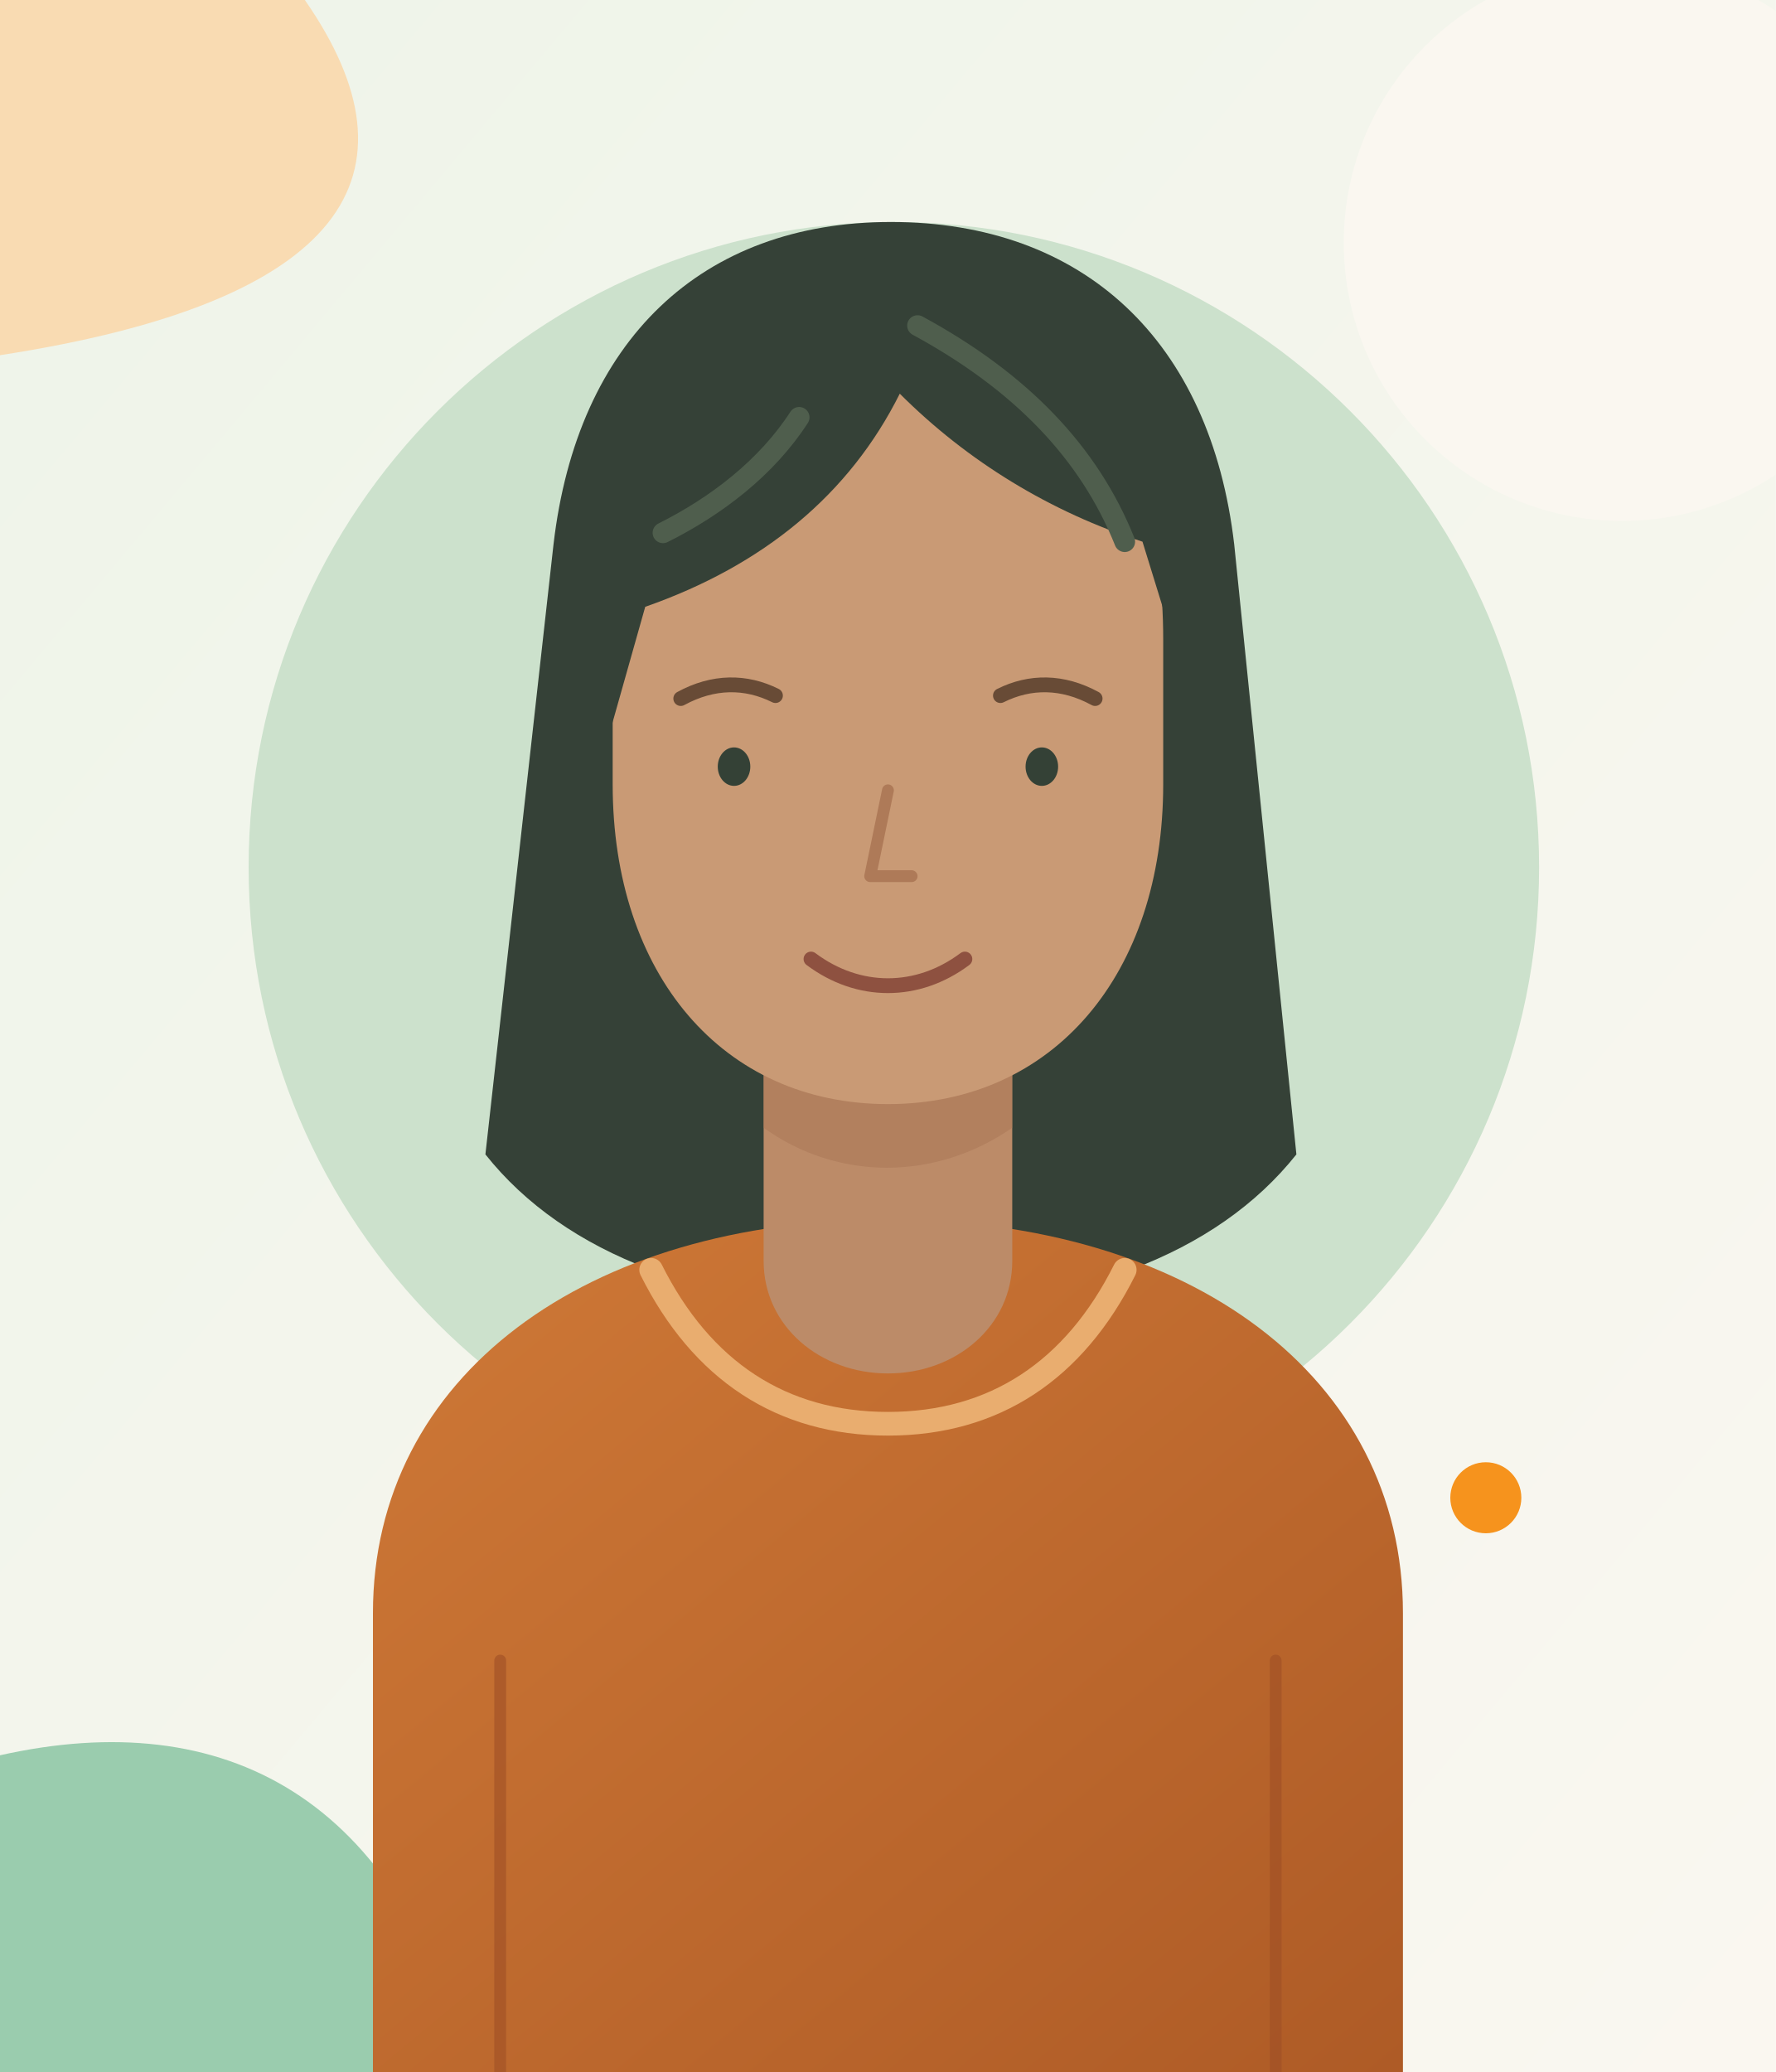
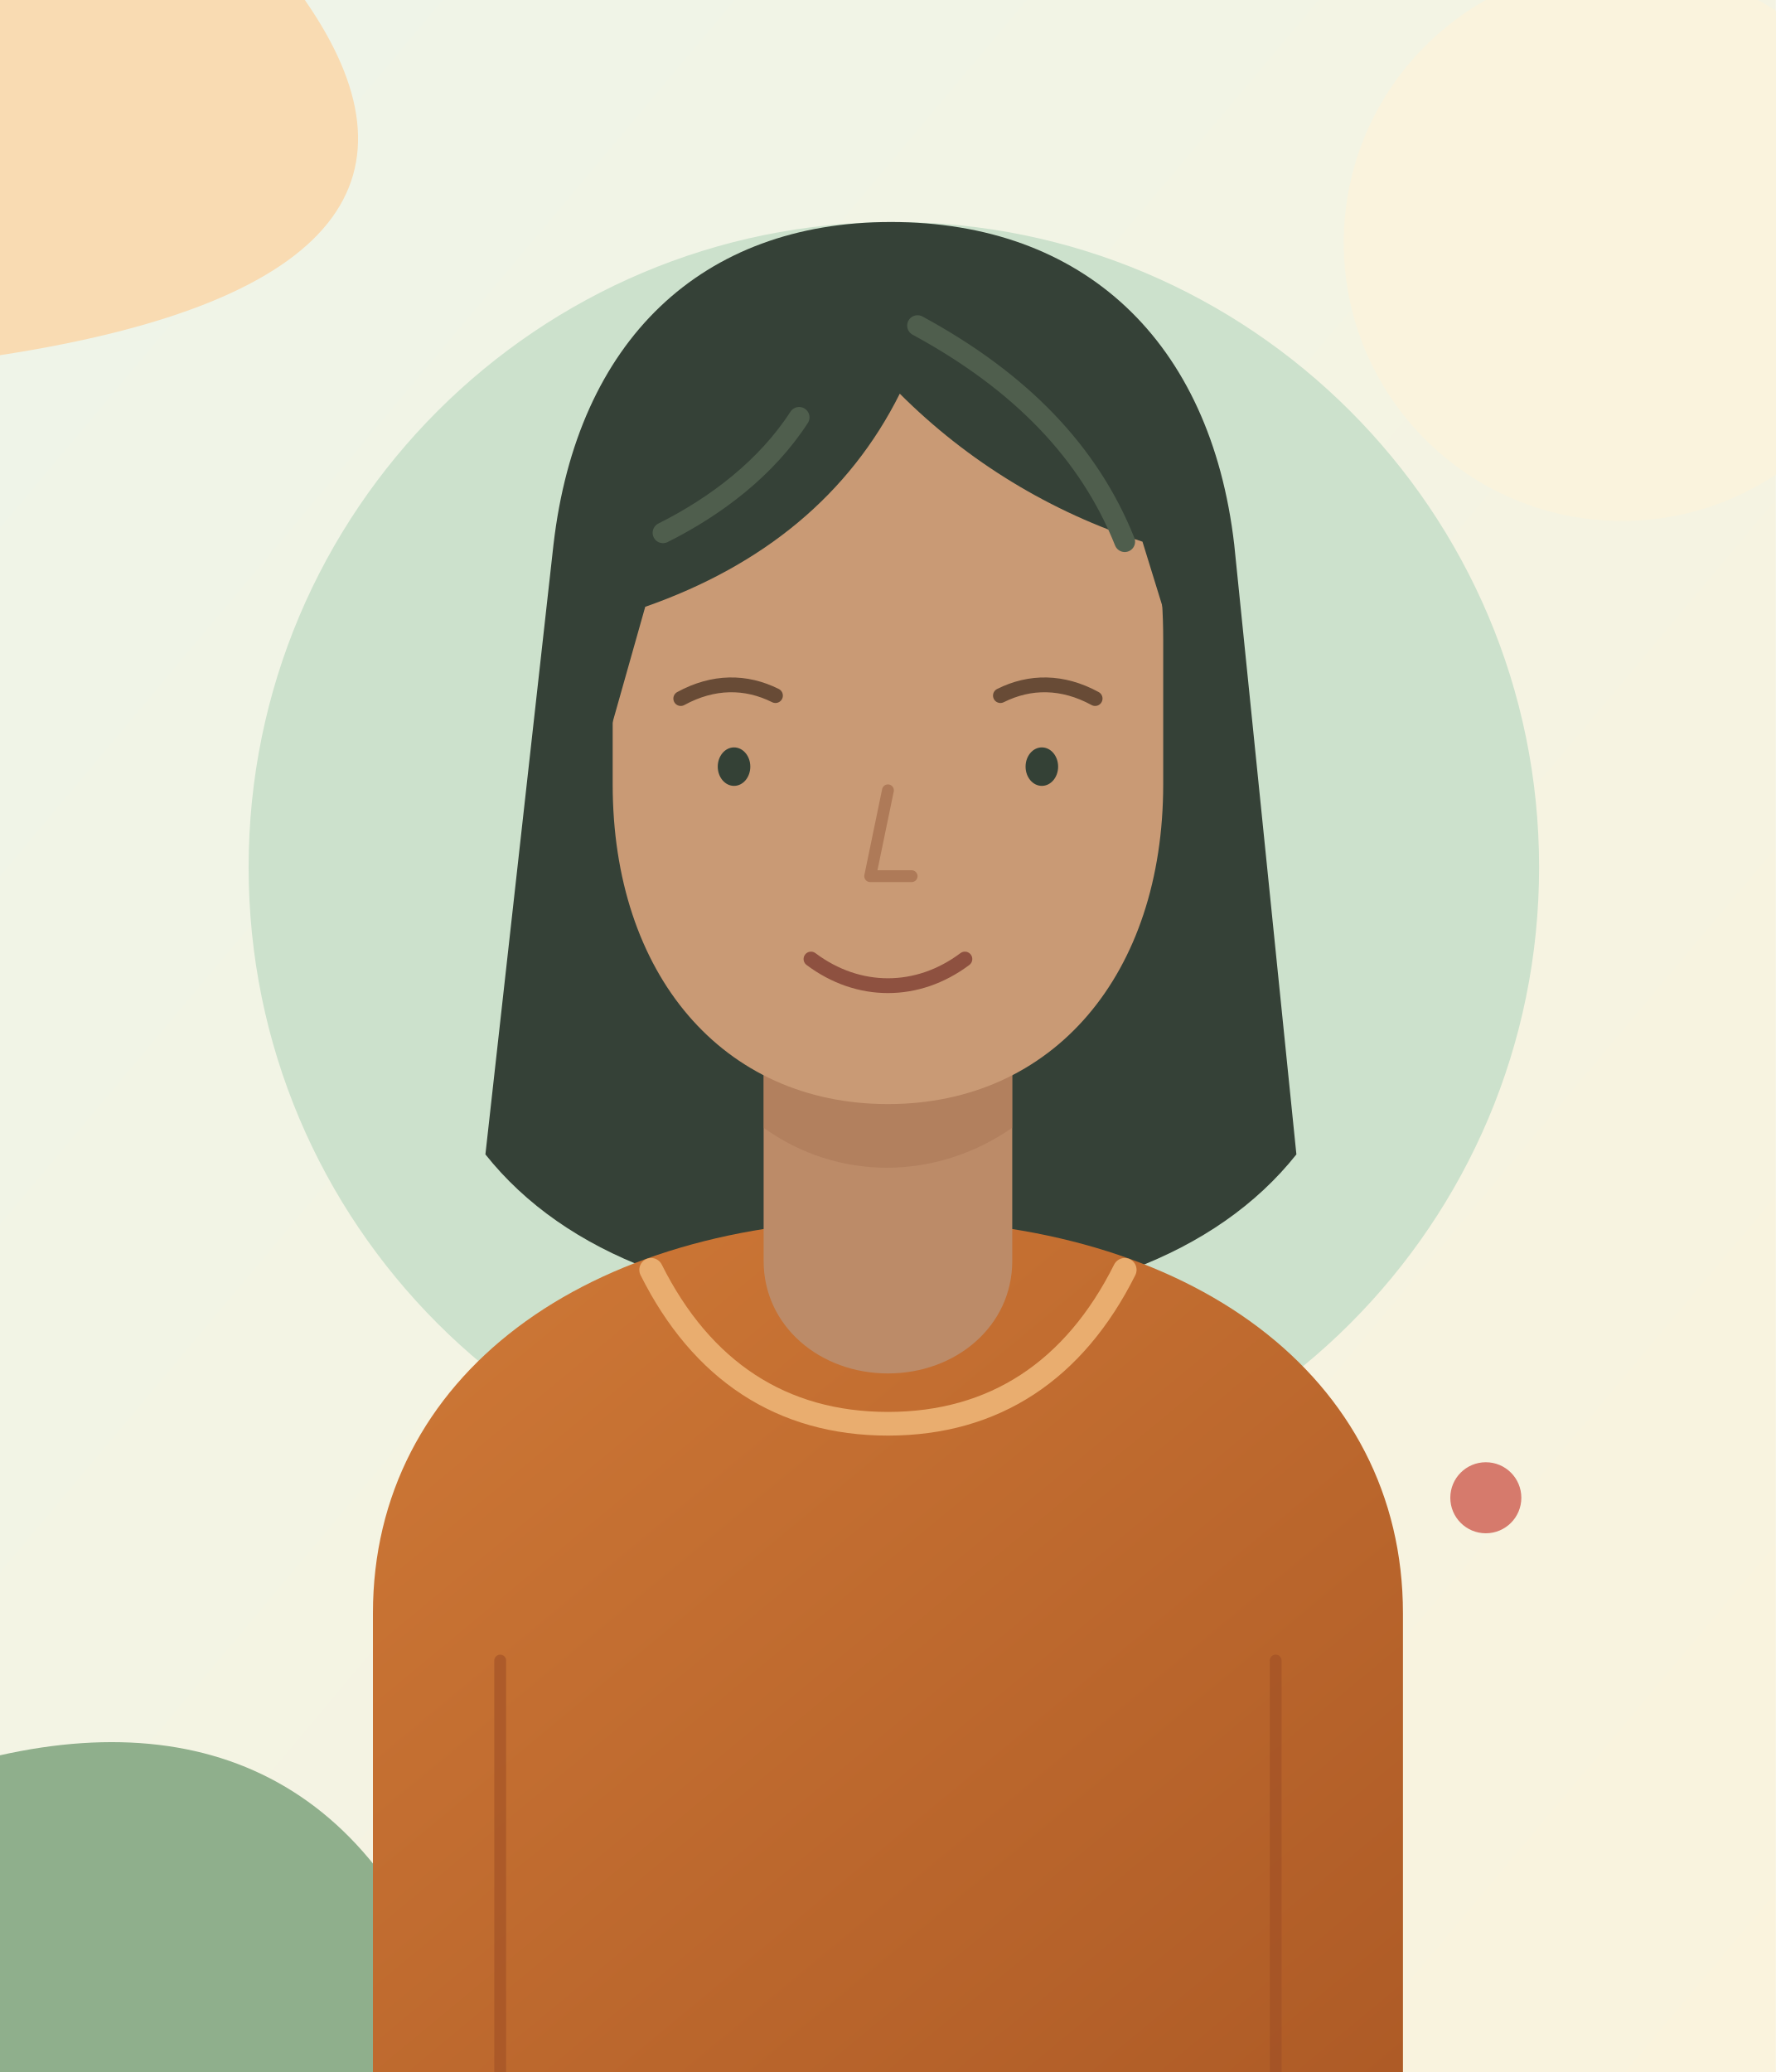
<svg xmlns="http://www.w3.org/2000/svg" width="600" height="700" viewBox="0 0 600 700" role="img" aria-labelledby="title desc">
  <defs>
    <linearGradient id="background" x1="0" y1="0" x2="1" y2="1">
      <stop stop-color="#eef4e9" />
-       <stop offset="1" stop-color="#faf7f0" />
+       <stop offset="1" stop-color="#faf3dd" />
    </linearGradient>
    <linearGradient id="top" x1="0" y1="0" x2="1" y2="1">
      <stop stop-color="#cf7937" />
      <stop offset="1" stop-color="#ae5b26" />
    </linearGradient>
  </defs>
  <path fill="url(#background)" d="M0 0h600v700H0z" />
  <circle cx="302" cy="293" r="218" fill="#cce1cc" />
  <path d="M0 0h103c41 59 14 102-103 120Z" fill="#f9dbb2" />
-   <circle cx="548" cy="82" r="94" fill="#faf7f0" />
-   <path d="M0 593c76-17 135 14 159 107H0Z" fill="#9accae" />
-   <circle cx="502" cy="506" r="12" fill="#f6931d" />
+   <circle cx="548" cy="82" r="94" fill="#faf3dd" />
+   <path d="M0 593c76-17 135 14 159 107H0Z" fill="#8faf8c" />
+   <circle cx="502" cy="506" r="12" fill="#d67a6c" />
  <path d="M187 184c8-69 50-109 114-109 65 0 108 40 116 109l21 206c-27 34-75 52-137 52s-110-18-137-52Z" fill="#354137" />
  <path d="M126 700V545c0-80 72-133 174-133s174 53 174 133v155Z" fill="url(#top)" />
  <path d="M258 346h84v80c0 22-19 38-42 38s-42-16-42-38Z" fill="#bc8b68" />
  <path d="M258 350c25 18 58 18 84 0v31c-26 18-59 18-84 0Z" fill="#a97656" opacity=".55" />
  <path d="M207 216c0-70 35-109 93-109s93 39 93 109v49c0 64-37 108-93 108s-93-44-93-108Z" fill="#c99a75" />
  <path d="M192 251c-7-41-3-83 14-111 21-34 55-53 94-53 56 0 98 34 109 84 6 27 6 54-2 80l-21-68c-31-10-59-27-82-50-17 34-46 58-86 72l-13 46Z" fill="#354137" />
  <path d="M310 110c35 19 58 43 70 73m-156-3c18-9 35-22 46-39" fill="none" stroke="#4f5e4d" stroke-width="7" stroke-linecap="round" />
  <path d="M230 236c11-6 22-6 32-1m76 0c10-5 21-5 32 1" fill="none" stroke="#684b36" stroke-width="5" stroke-linecap="round" />
  <ellipse cx="248" cy="259" rx="5.5" ry="6.5" fill="#344136" />
  <ellipse cx="352" cy="259" rx="5.5" ry="6.5" fill="#344136" />
  <path d="m300 267-6 29h14" fill="none" stroke="#ae7a58" stroke-width="4" stroke-linecap="round" stroke-linejoin="round" />
  <path d="M274 324c16 12 36 12 52 0" fill="none" stroke="#8e5140" stroke-width="5" stroke-linecap="round" />
  <path d="M220 429c17 34 44 52 80 52s63-18 80-52" fill="none" stroke="#e9ad6f" stroke-width="8" stroke-linecap="round" />
  <path d="M169 561v139m262-139v139" stroke="#9e4f25" stroke-width="4" stroke-linecap="round" opacity=".6" />
</svg>
